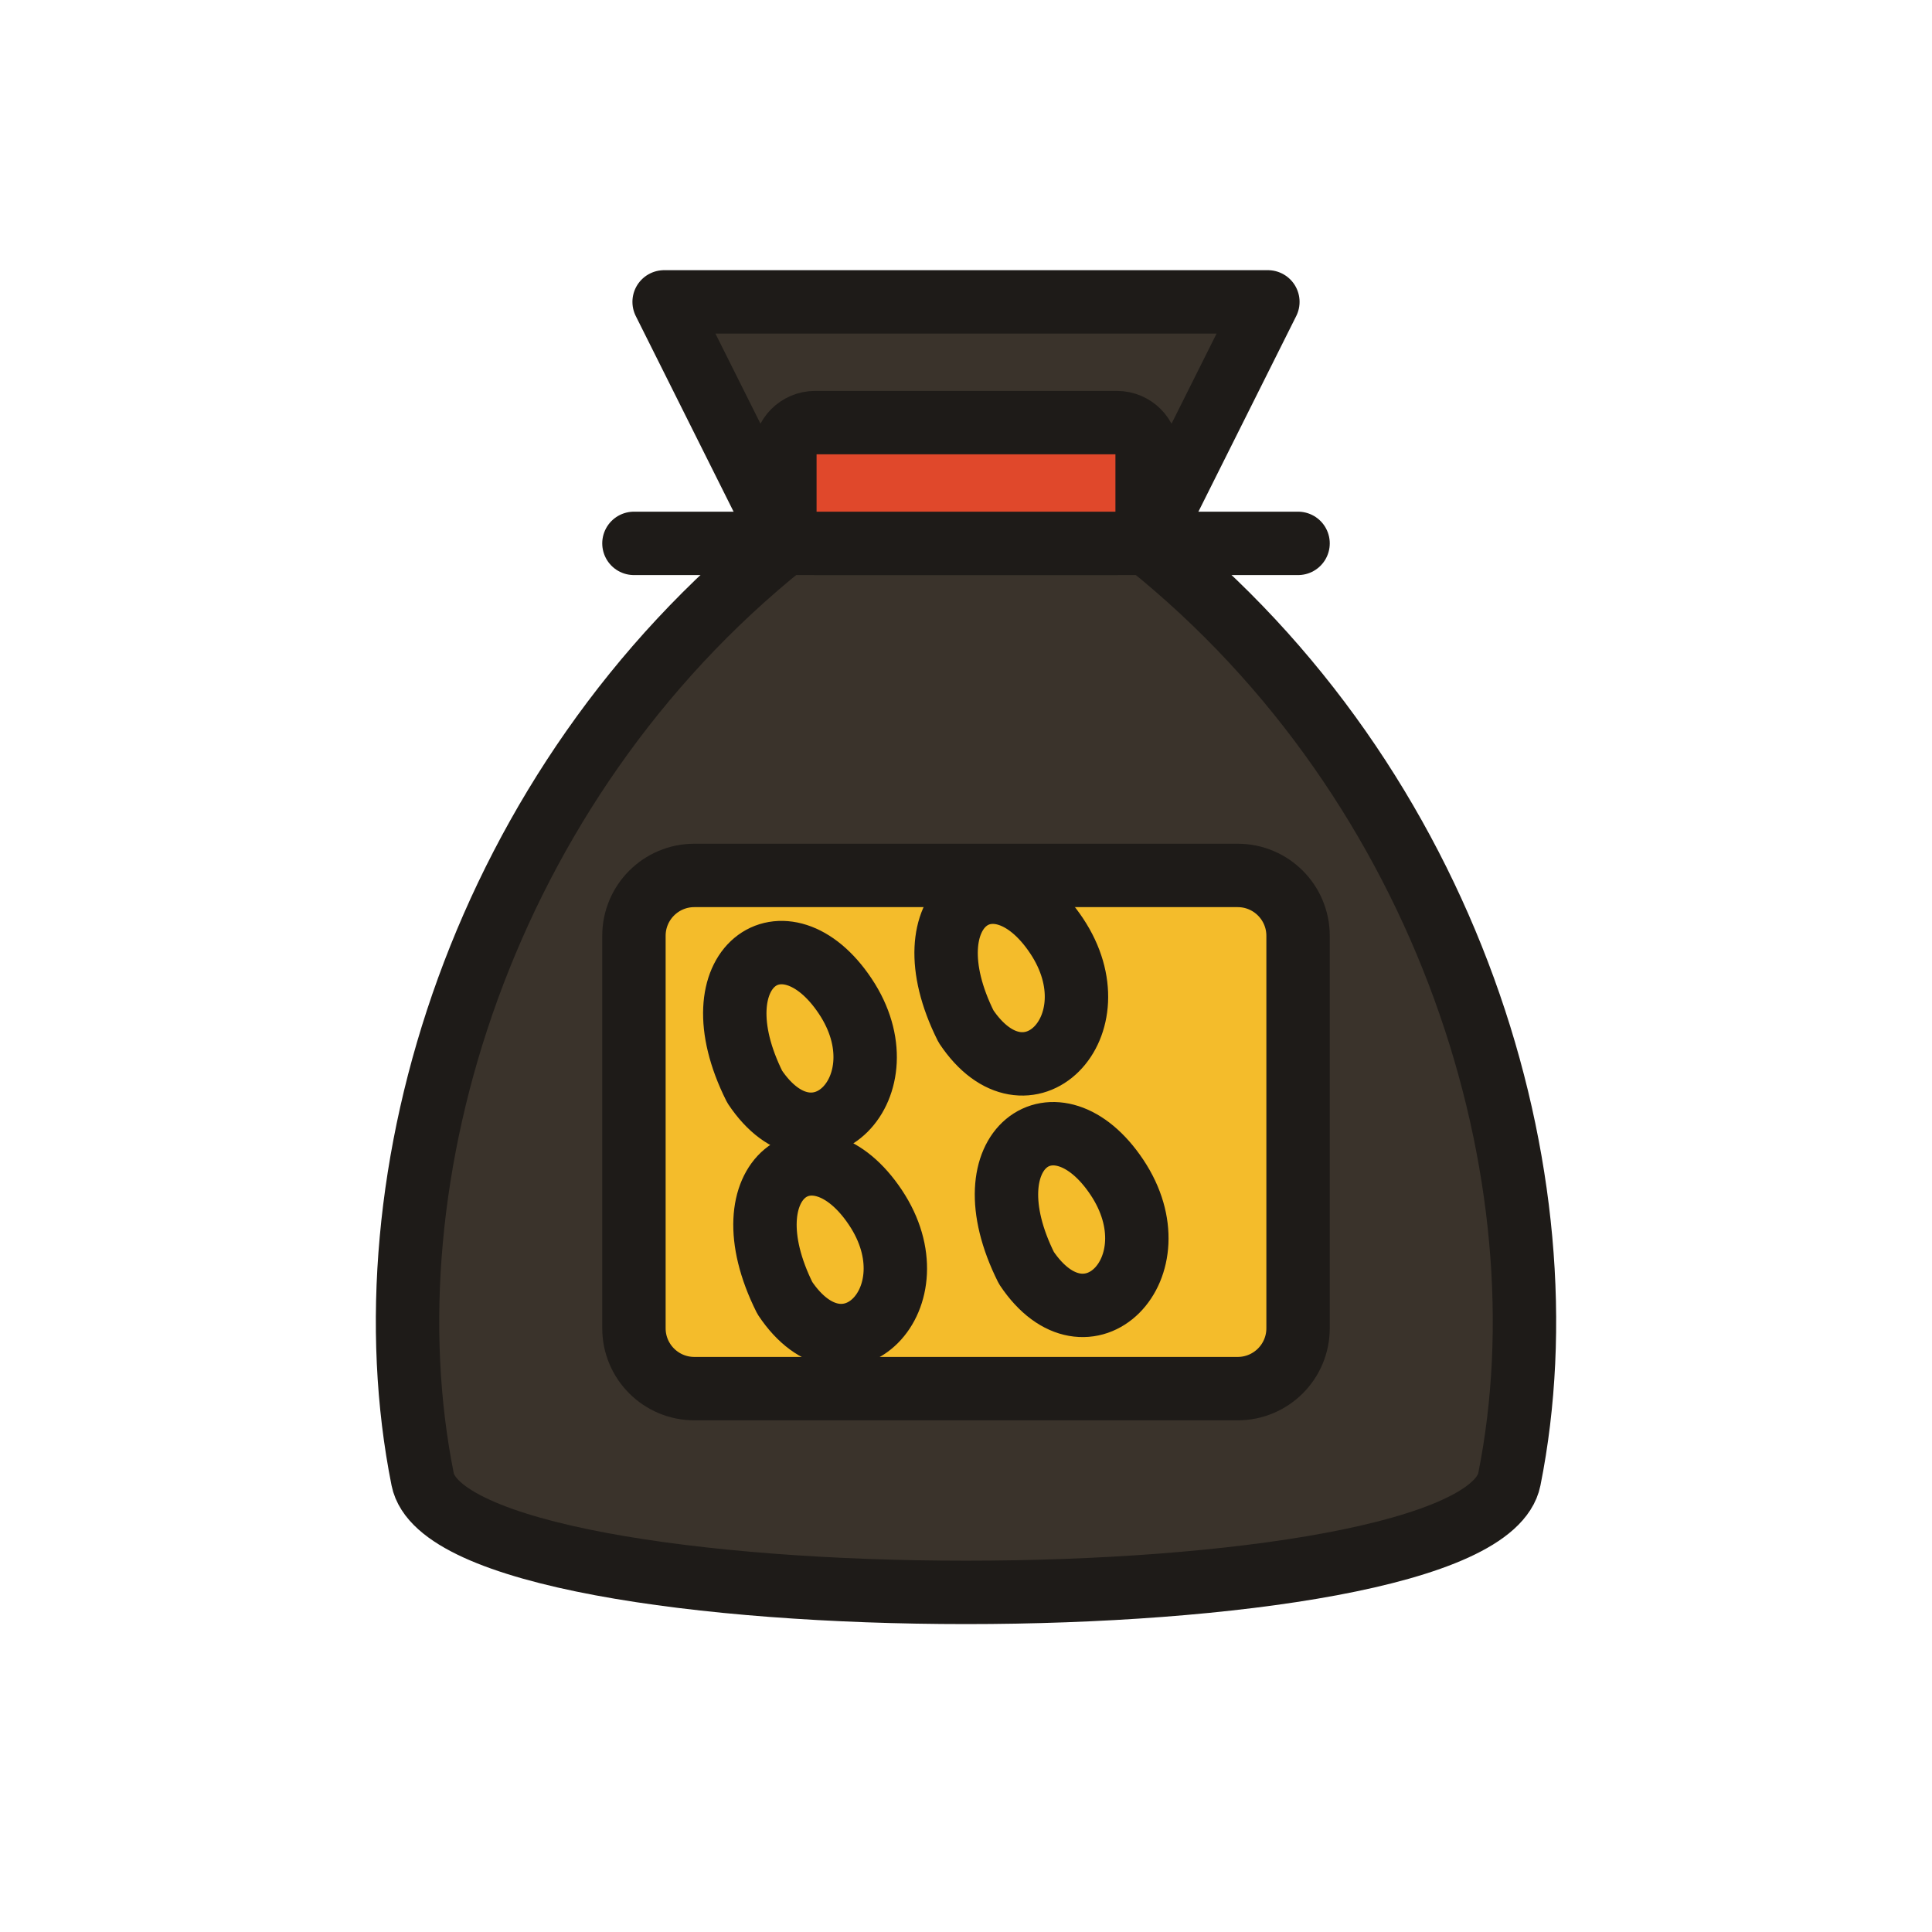
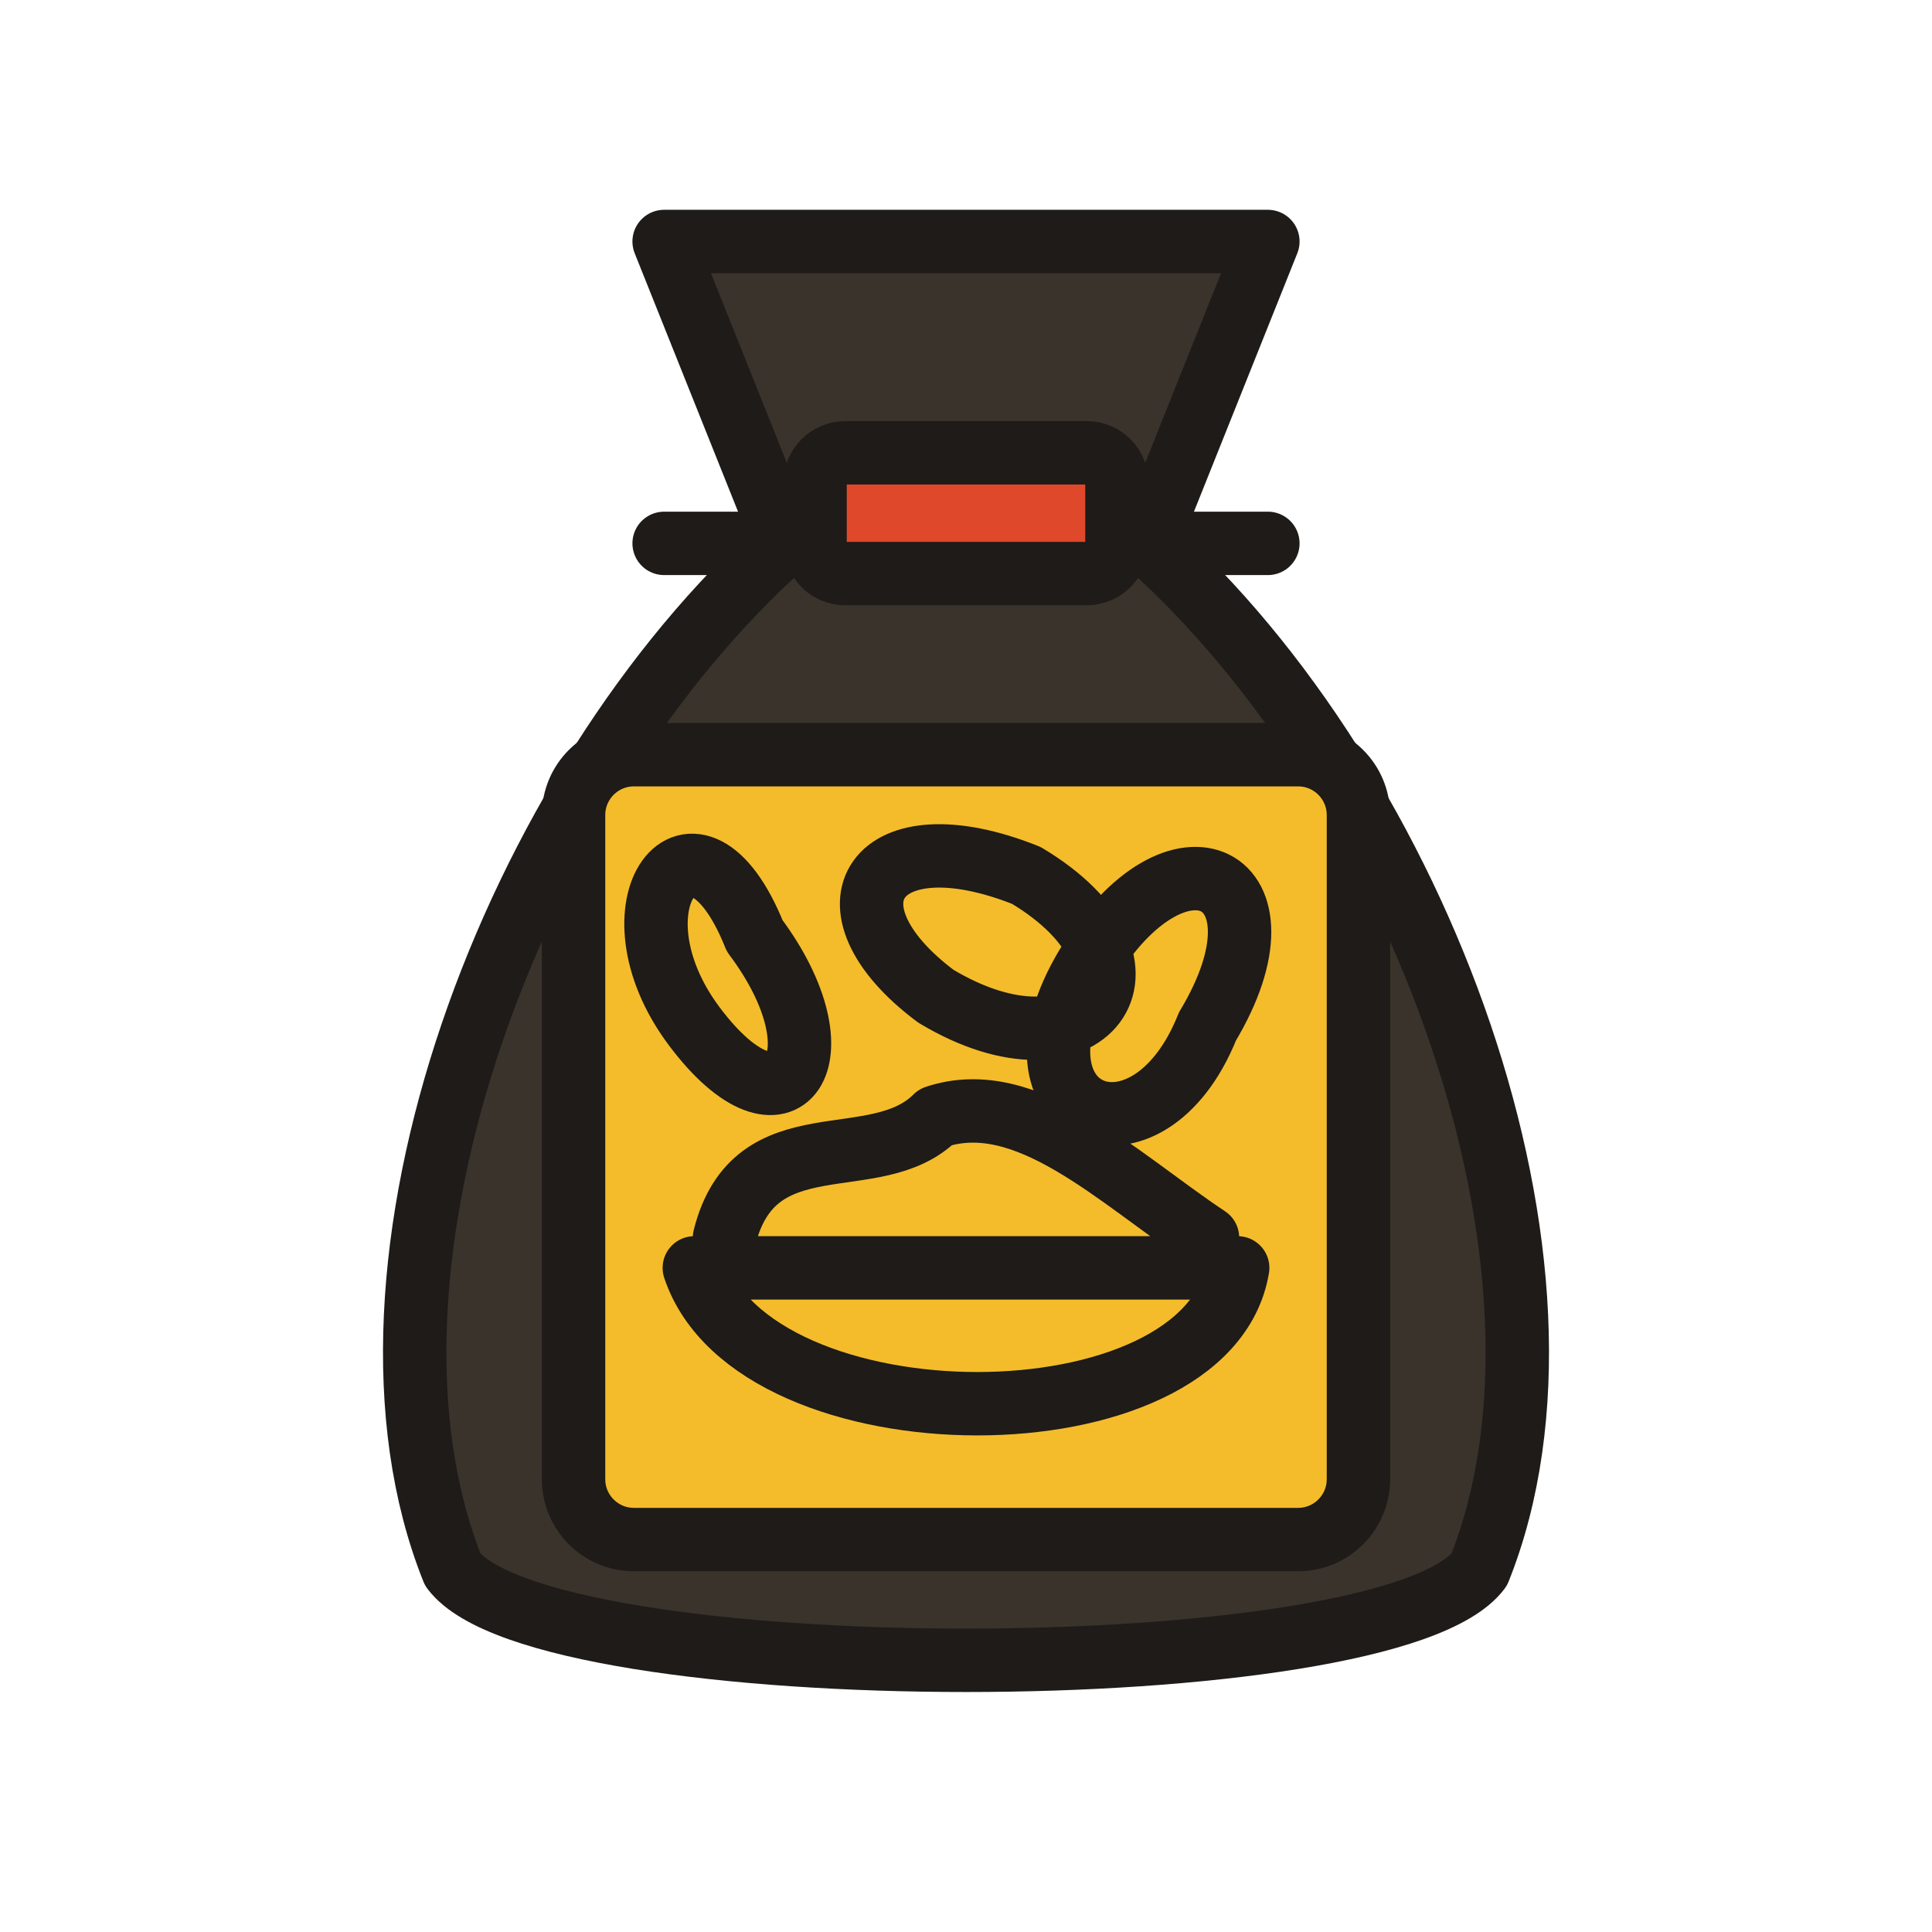
<svg xmlns="http://www.w3.org/2000/svg" viewBox="0 0 64 64">
  <g stroke="#1E1B18" stroke-width="2.1" stroke-linecap="round" stroke-linejoin="round">
-     <path d="M22 10h20l-4 8c10 8 14 21 12 31-1 5-35 5-36 0-2-10 2-23 12-31z" fill="#3A332B" />
-     <path d="M21 18h22" fill="none" />
-     <rect x="21" y="29" width="22" height="17" rx="2" fill="#F4BC2B" />
-     <path d="M25 36c-2-4 1-6 3-3s-1 6-3 3zM32 34c-2-4 1-6 3-3s-1 6-3 3zM34 42c-2-4 1-6 3-3s-1 6-3 3zM26 43c-2-4 1-6 3-3s-1 6-3 3z" fill="none" />
-     <rect x="26" y="14" width="12" height="4" rx="1" fill="#E0482B" />
+     <path d="M22 8H42L38 18C47 26 53 42 49 52C46 56 18 56 15 52C11 42 17 26 26 18Z" fill="#3A332B" />
+     <path d="M22 18H42" fill="none" />
+     <rect x="19" y="25" width="26" height="26" rx="2" fill="#F4BC2B" />
+     <path d="M25 31C23 26 20 30 23 34C26 38 28 35 25 31ZM34 29C29 27 27 30 31 33C36 36 39 32 34 29ZM40 34C43 29 39 27 36 32C33 37 38 39 40 34Z" fill="none" />
+     <path d="M23 42H41C40 48 25 48 23 42ZM24 41C25 37 29 39 31 37C34 36 37 39 40 41" fill="none" />
+     <rect x="27" y="15" width="10" height="4" rx="1" fill="#E0482B" />
  </g>
</svg>
